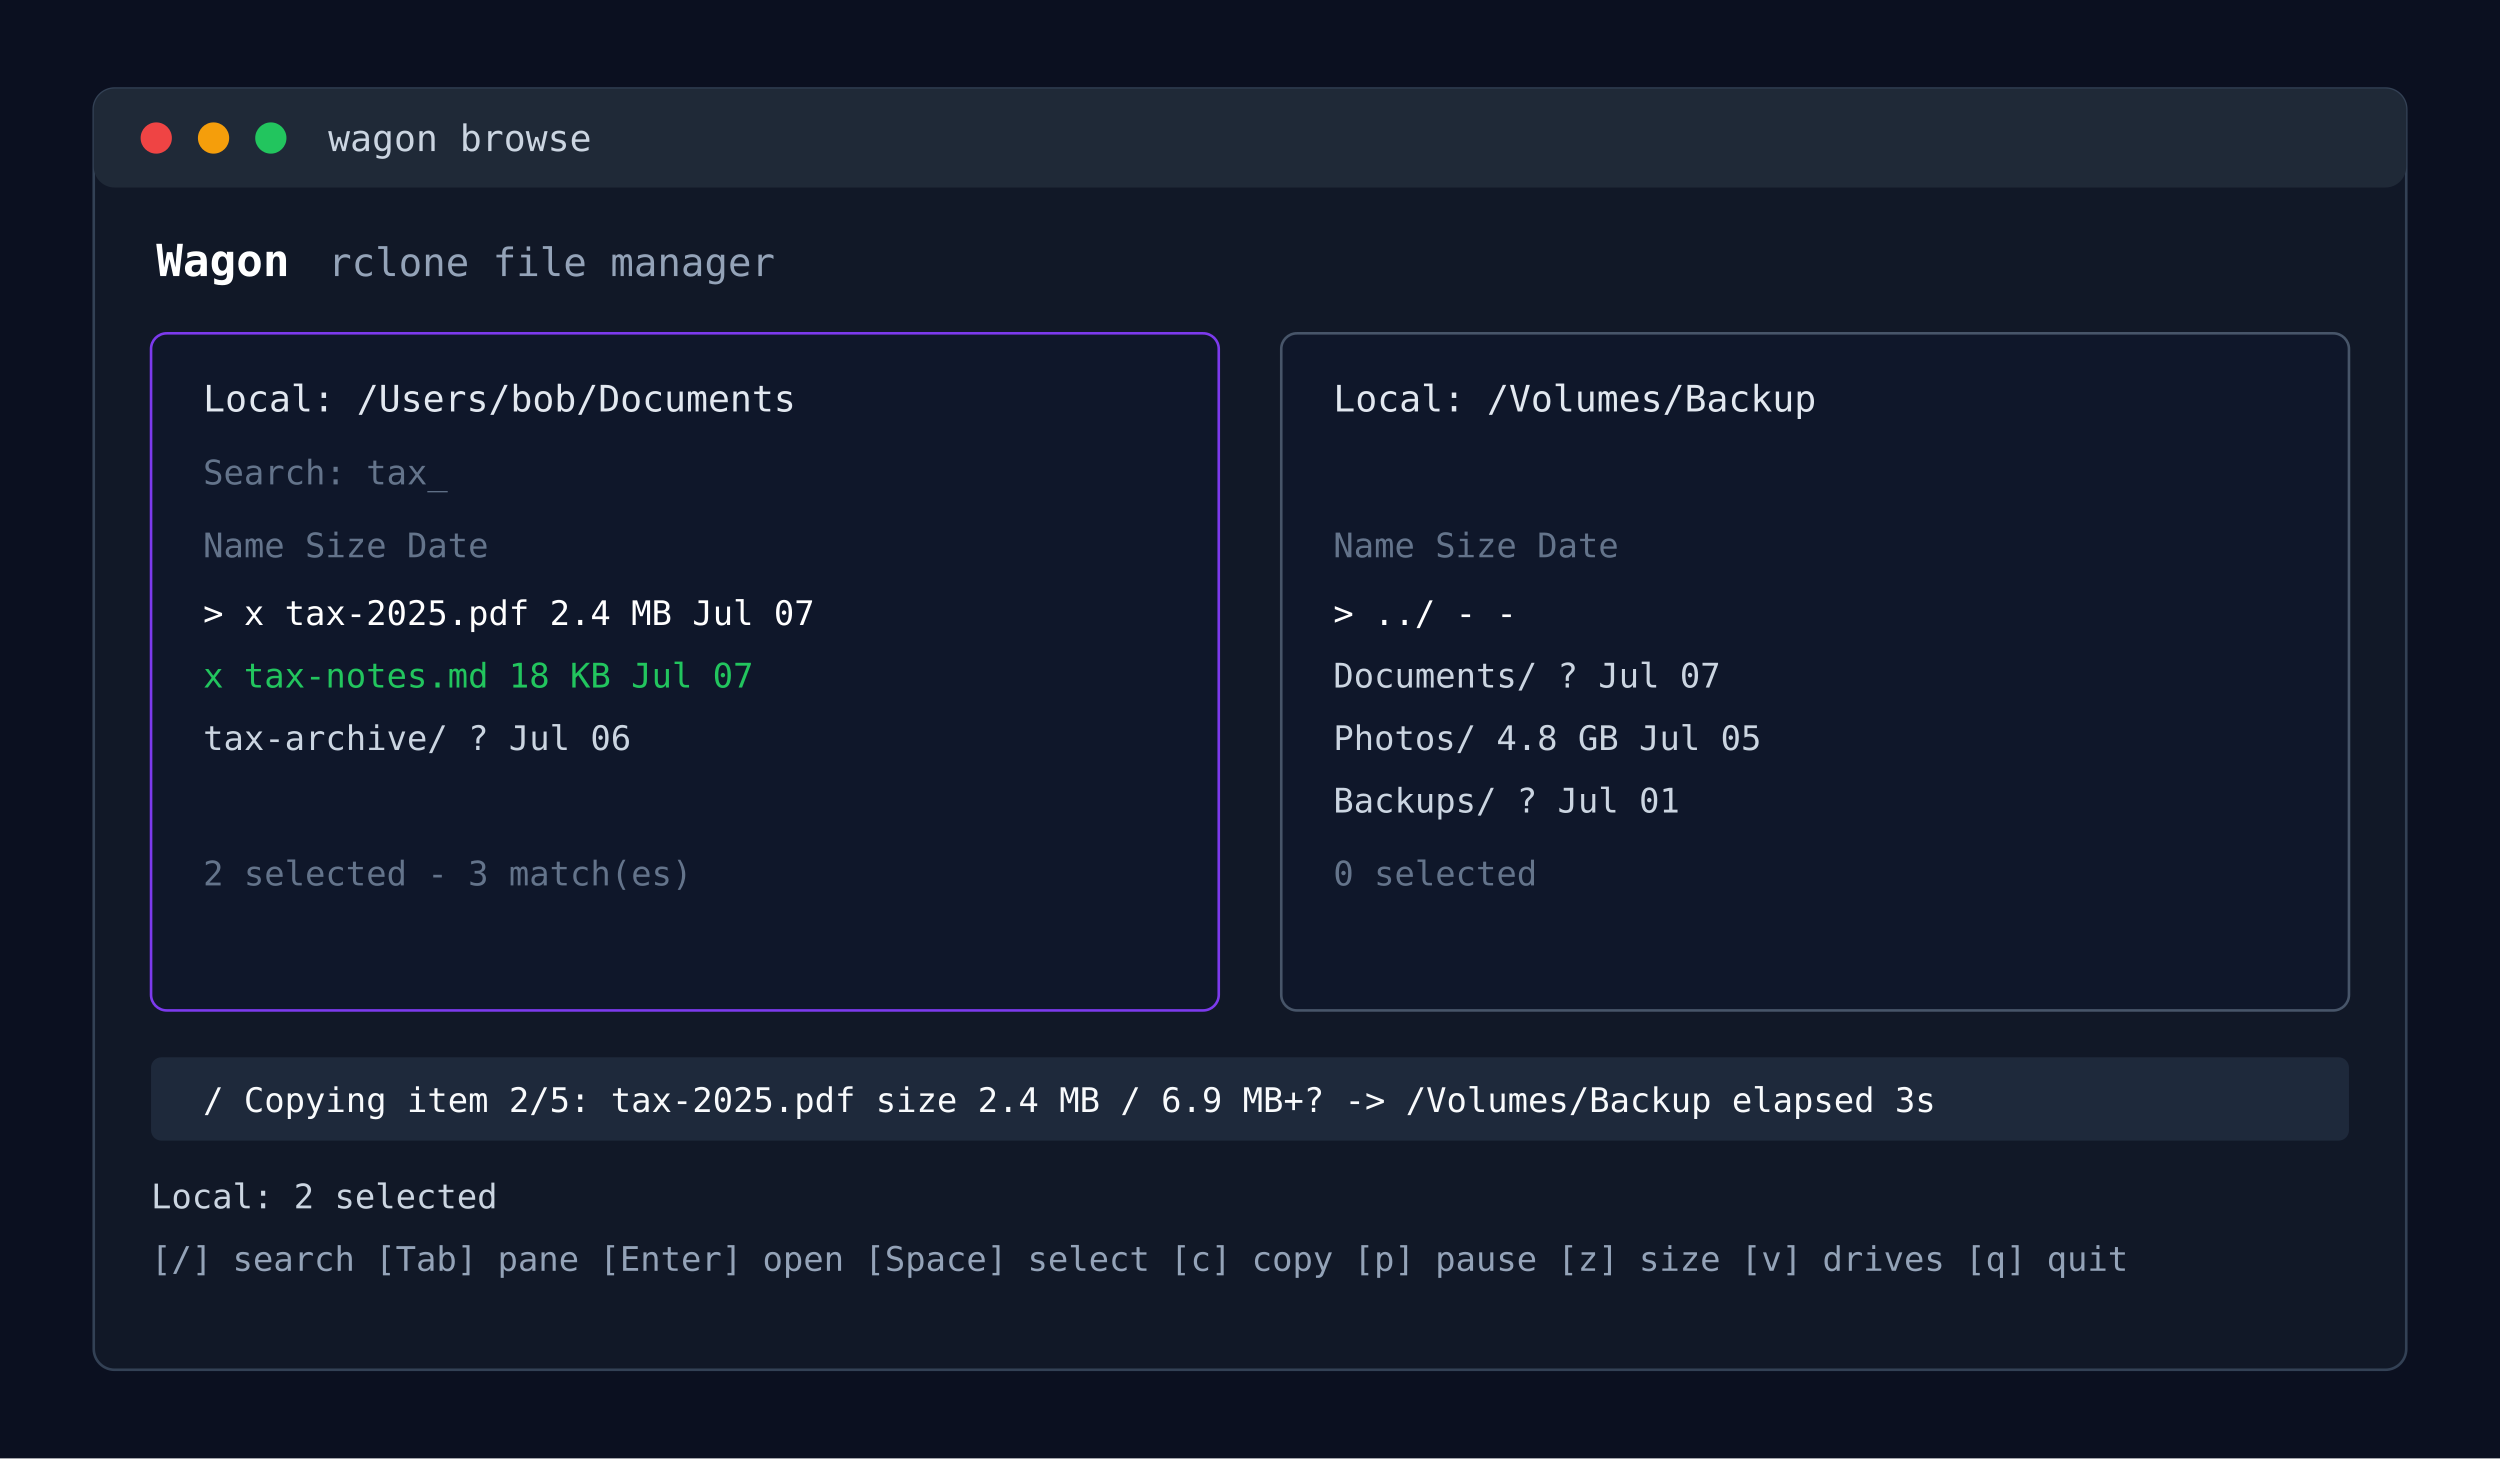
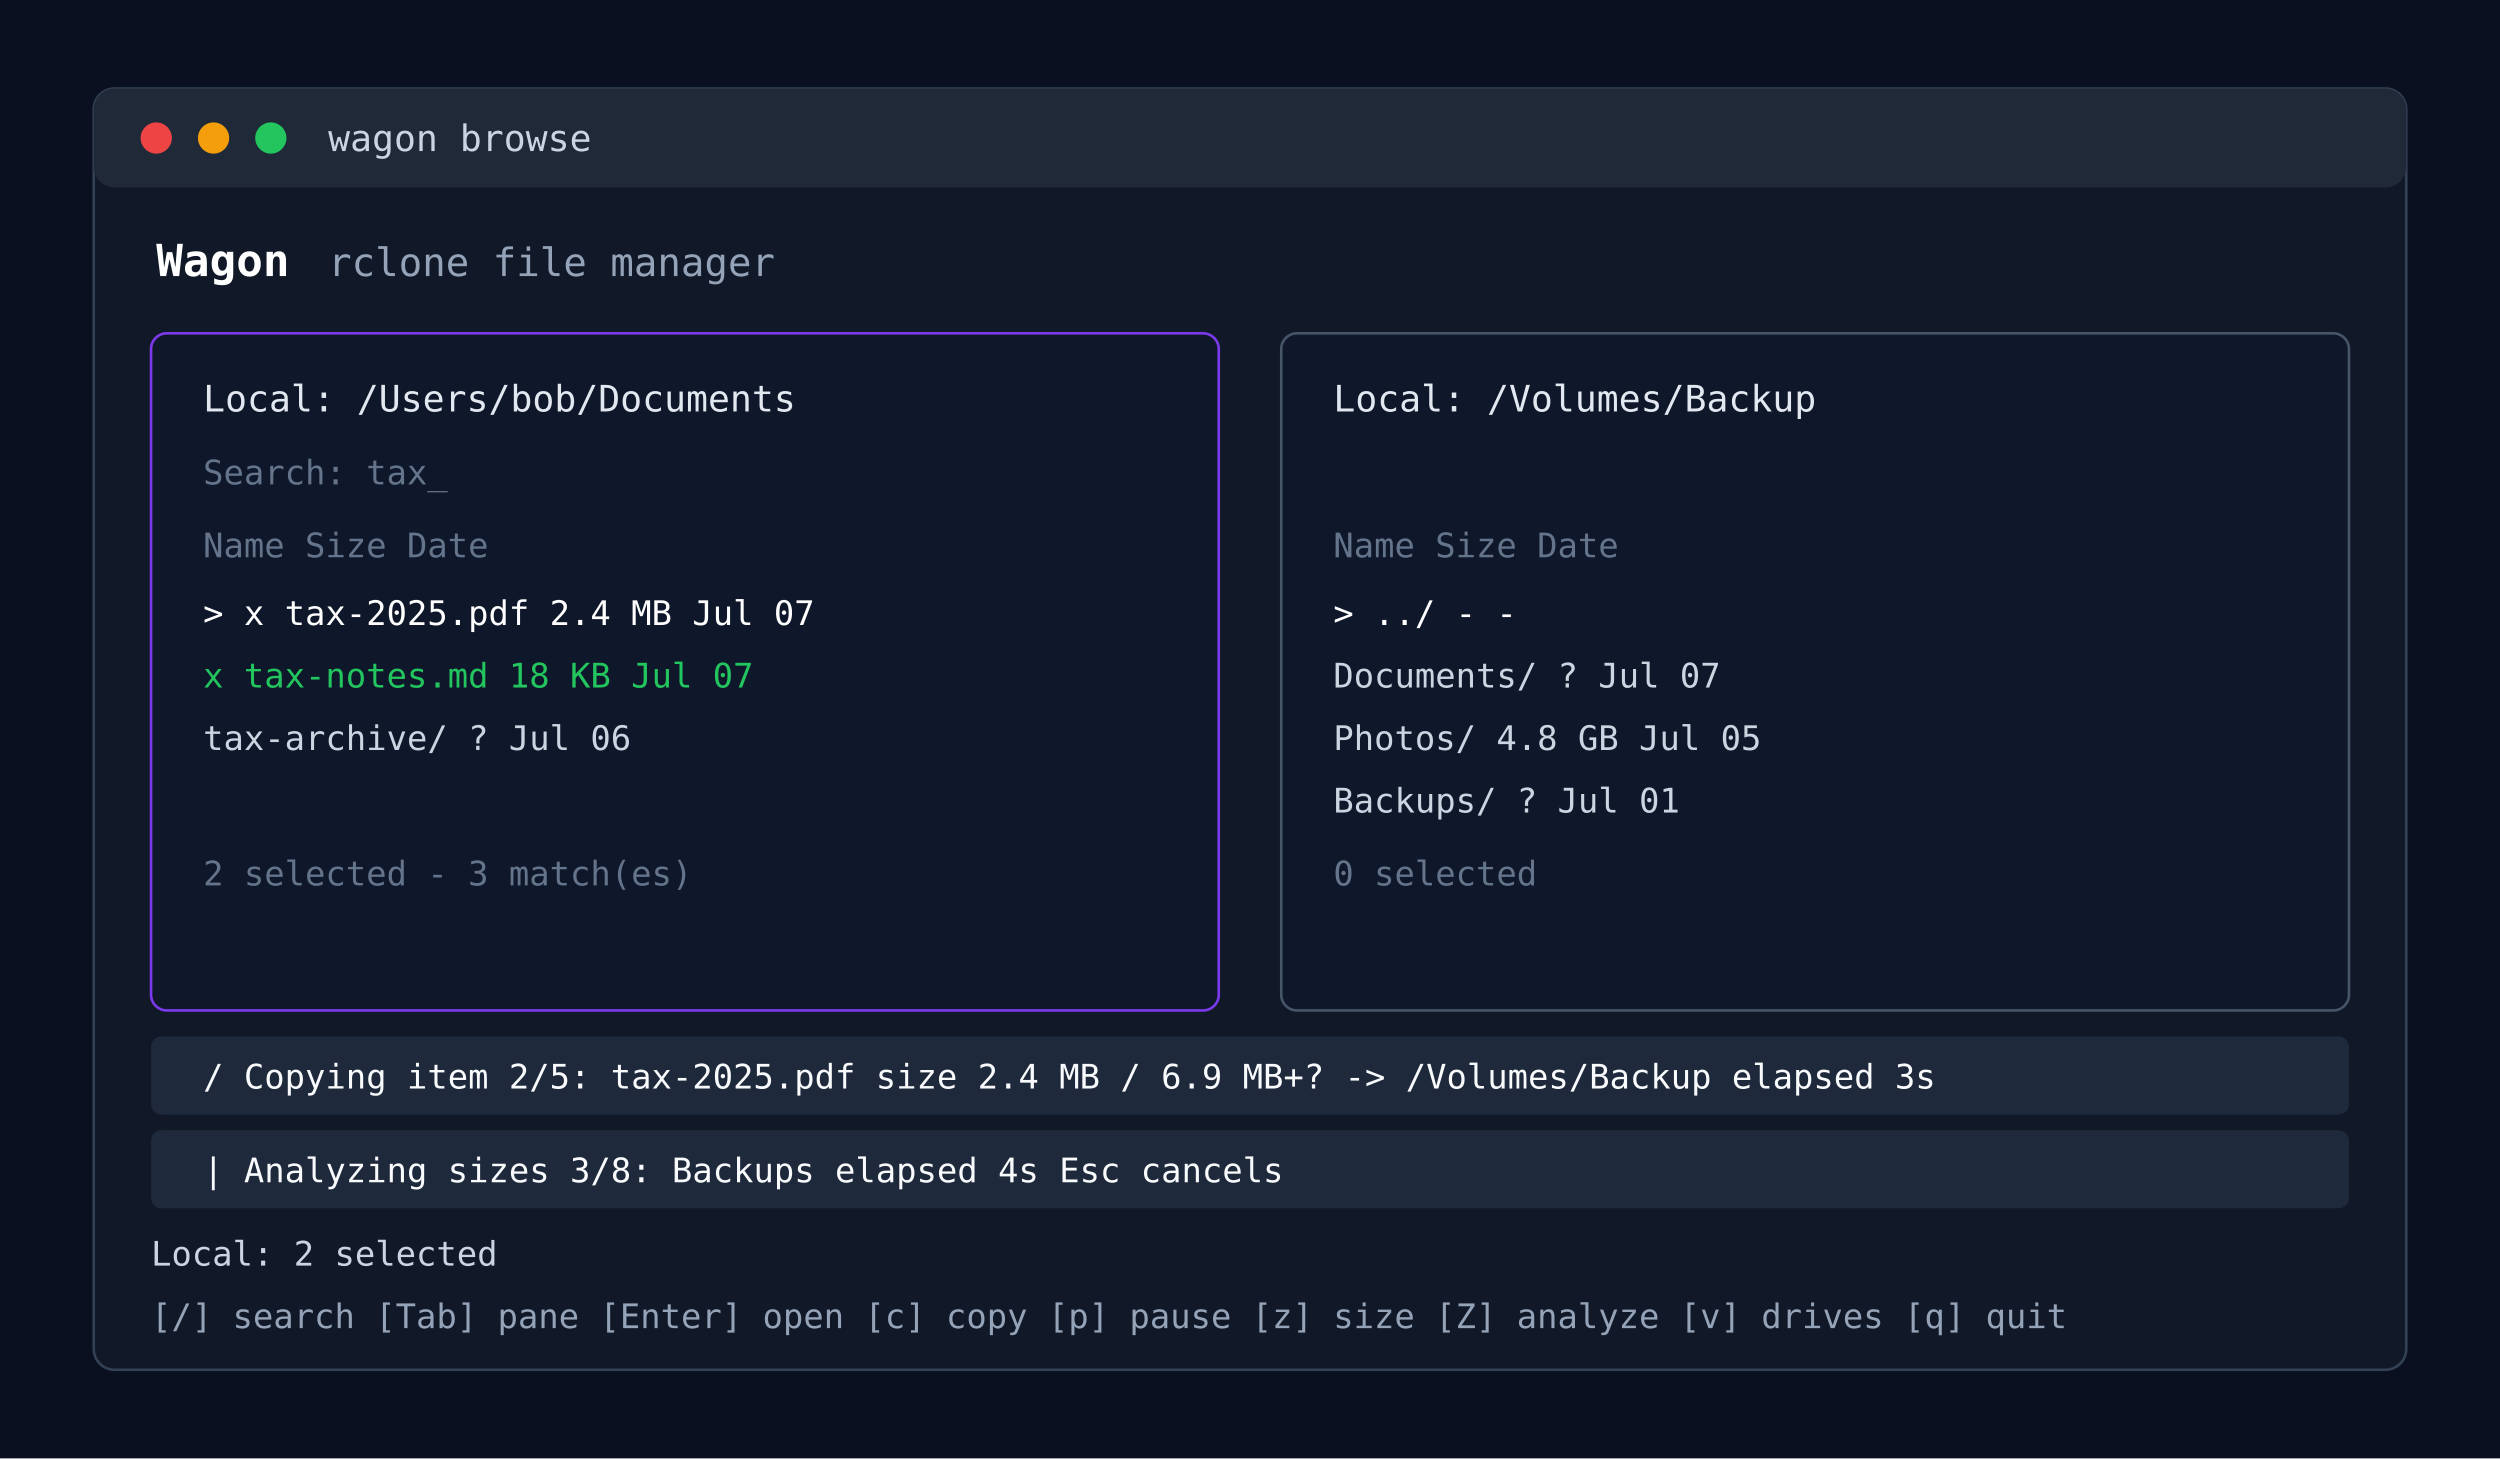
<svg xmlns="http://www.w3.org/2000/svg" width="960" height="560" viewBox="0 0 960 560" role="img" aria-labelledby="title desc">
  <rect width="960" height="560" fill="#0b1020" />
  <rect x="36" y="34" width="888" height="492" rx="8" fill="#111827" stroke="#334155" />
  <rect x="36" y="34" width="888" height="38" rx="8" fill="#1f2937" />
  <circle cx="60" cy="53" r="6" fill="#ef4444" />
  <circle cx="82" cy="53" r="6" fill="#f59e0b" />
  <circle cx="104" cy="53" r="6" fill="#22c55e" />
  <text x="126" y="58" fill="#cbd5e1" font-family="Menlo, Consolas, monospace" font-size="14">wagon browse</text>
  <text x="60" y="106" fill="#ffffff" font-family="Menlo, Consolas, monospace" font-size="17" font-weight="700">Wagon</text>
  <text x="126" y="106" fill="#94a3b8" font-family="Menlo, Consolas, monospace" font-size="15">rclone file manager</text>
  <rect x="58" y="128" width="410" height="260" rx="6" fill="#0f172a" stroke="#7c3aed" />
  <rect x="492" y="128" width="410" height="260" rx="6" fill="#0f172a" stroke="#475569" />
  <text x="78" y="158" fill="#e2e8f0" font-family="Menlo, Consolas, monospace" font-size="14">Local: /Users/bob/Documents</text>
  <text x="512" y="158" fill="#e2e8f0" font-family="Menlo, Consolas, monospace" font-size="14">Local: /Volumes/Backup</text>
  <text x="78" y="186" fill="#64748b" font-family="Menlo, Consolas, monospace" font-size="13">Search: tax_</text>
  <text x="78" y="214" fill="#64748b" font-family="Menlo, Consolas, monospace" font-size="13">  Name                         Size      Date</text>
  <text x="78" y="240" fill="#ffffff" font-family="Menlo, Consolas, monospace" font-size="13">&gt; x tax-2025.pdf              2.4 MB    Jul 07</text>
  <text x="78" y="264" fill="#22c55e" font-family="Menlo, Consolas, monospace" font-size="13">  x tax-notes.md               18 KB     Jul 07</text>
  <text x="78" y="288" fill="#cbd5e1" font-family="Menlo, Consolas, monospace" font-size="13">    tax-archive/               ?         Jul 06</text>
  <text x="78" y="340" fill="#64748b" font-family="Menlo, Consolas, monospace" font-size="13">2 selected - 3 match(es)</text>
  <text x="512" y="214" fill="#64748b" font-family="Menlo, Consolas, monospace" font-size="13">  Name                         Size      Date</text>
  <text x="512" y="240" fill="#ffffff" font-family="Menlo, Consolas, monospace" font-size="13">&gt;   ../                       -         -</text>
  <text x="512" y="264" fill="#cbd5e1" font-family="Menlo, Consolas, monospace" font-size="13">    Documents/                 ?         Jul 07</text>
  <text x="512" y="288" fill="#cbd5e1" font-family="Menlo, Consolas, monospace" font-size="13">    Photos/                    4.8 GB    Jul 05</text>
  <text x="512" y="312" fill="#cbd5e1" font-family="Menlo, Consolas, monospace" font-size="13">    Backups/                   ?         Jul 01</text>
  <text x="512" y="340" fill="#64748b" font-family="Menlo, Consolas, monospace" font-size="13">0 selected</text>
-   <rect x="58" y="406" width="844" height="32" rx="4" fill="#1e293b" />
-   <text x="78" y="427" fill="#f8fafc" font-family="Menlo, Consolas, monospace" font-size="13">/ Copying item 2/5: tax-2025.pdf  size 2.4 MB / 6.9 MB+?  -&gt; /Volumes/Backup  elapsed 3s</text>
-   <text x="58" y="464" fill="#cbd5e1" font-family="Menlo, Consolas, monospace" font-size="13">Local: 2 selected</text>
-   <text x="58" y="488" fill="#94a3b8" font-family="Menlo, Consolas, monospace" font-size="13">[/] search  [Tab] pane  [Enter] open  [Space] select  [c] copy  [p] pause  [z] size  [v] drives  [q] quit</text>
+   <rect x="58" y="398" width="844" height="30" rx="4" fill="#1e293b" />
+   <text x="78" y="418" fill="#f8fafc" font-family="Menlo, Consolas, monospace" font-size="13">/ Copying item 2/5: tax-2025.pdf  size 2.4 MB / 6.9 MB+?  -&gt; /Volumes/Backup  elapsed 3s</text>
+   <rect x="58" y="434" width="844" height="30" rx="4" fill="#1e293b" />
+   <text x="78" y="454" fill="#f8fafc" font-family="Menlo, Consolas, monospace" font-size="13">| Analyzing sizes 3/8: Backups  elapsed 4s  Esc cancels</text>
+   <text x="58" y="486" fill="#cbd5e1" font-family="Menlo, Consolas, monospace" font-size="13">Local: 2 selected</text>
+   <text x="58" y="510" fill="#94a3b8" font-family="Menlo, Consolas, monospace" font-size="13">[/] search  [Tab] pane  [Enter] open  [c] copy  [p] pause  [z] size  [Z] analyze  [v] drives  [q] quit</text>
</svg>
